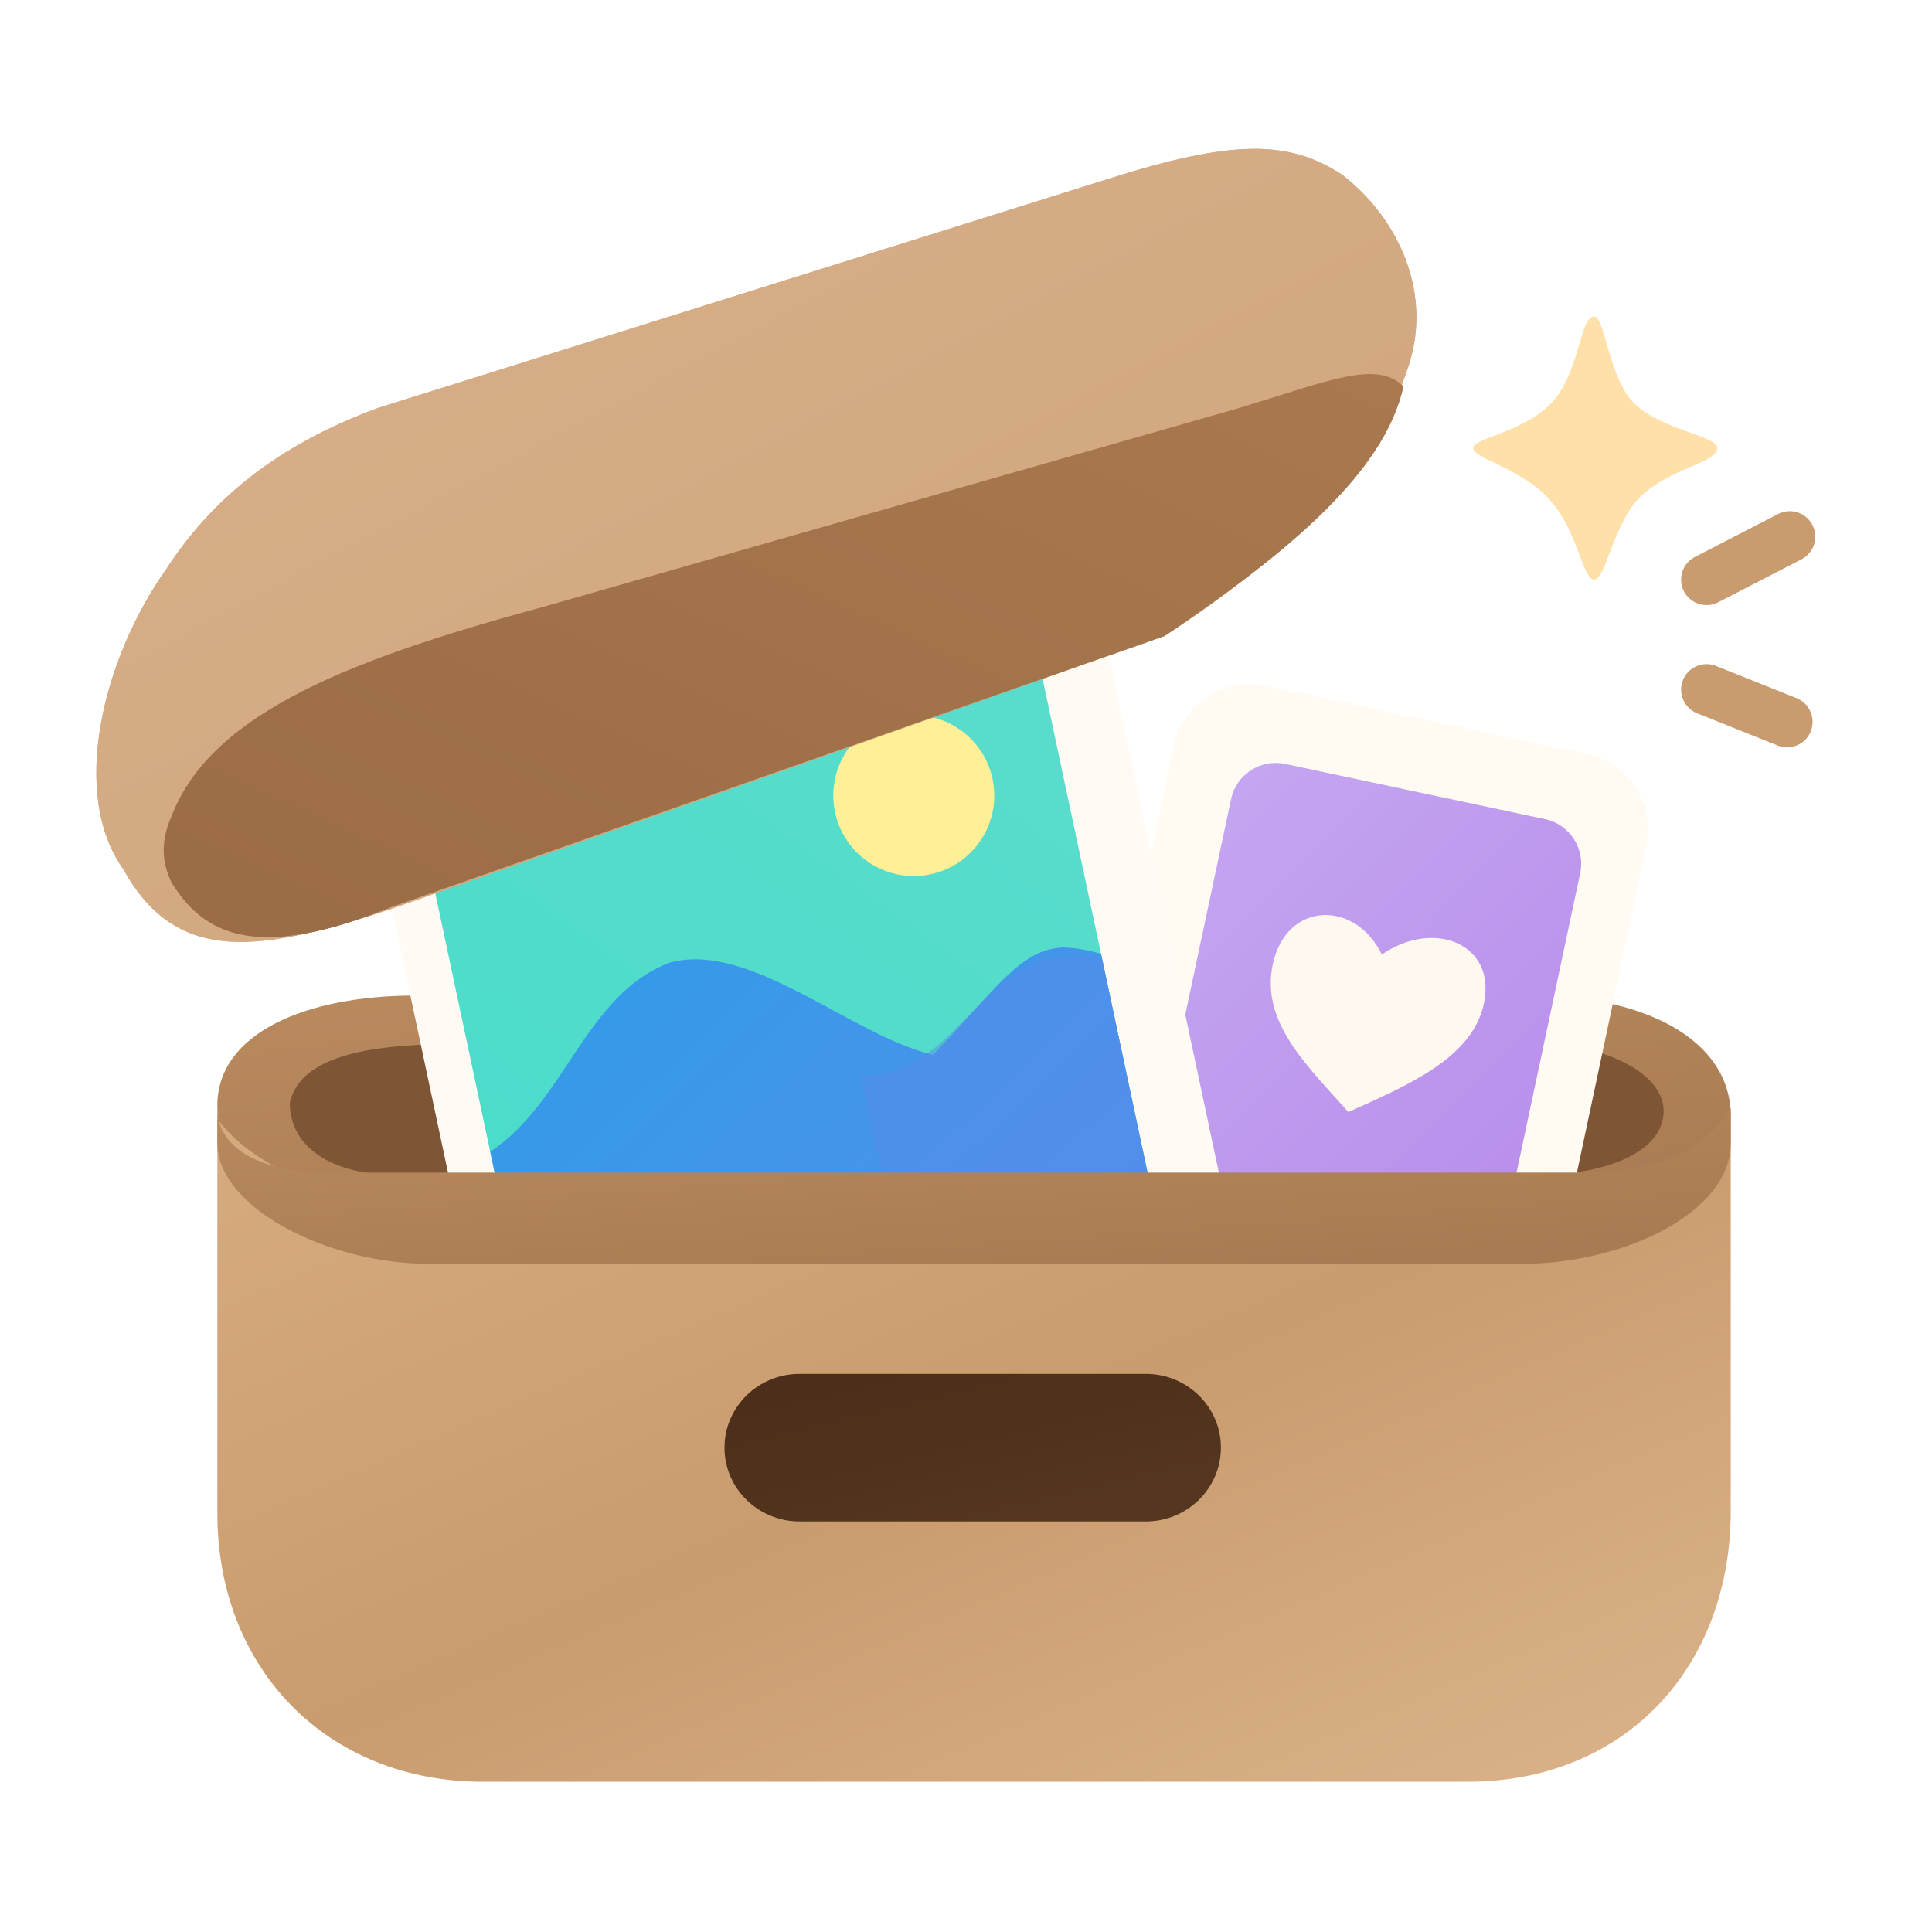
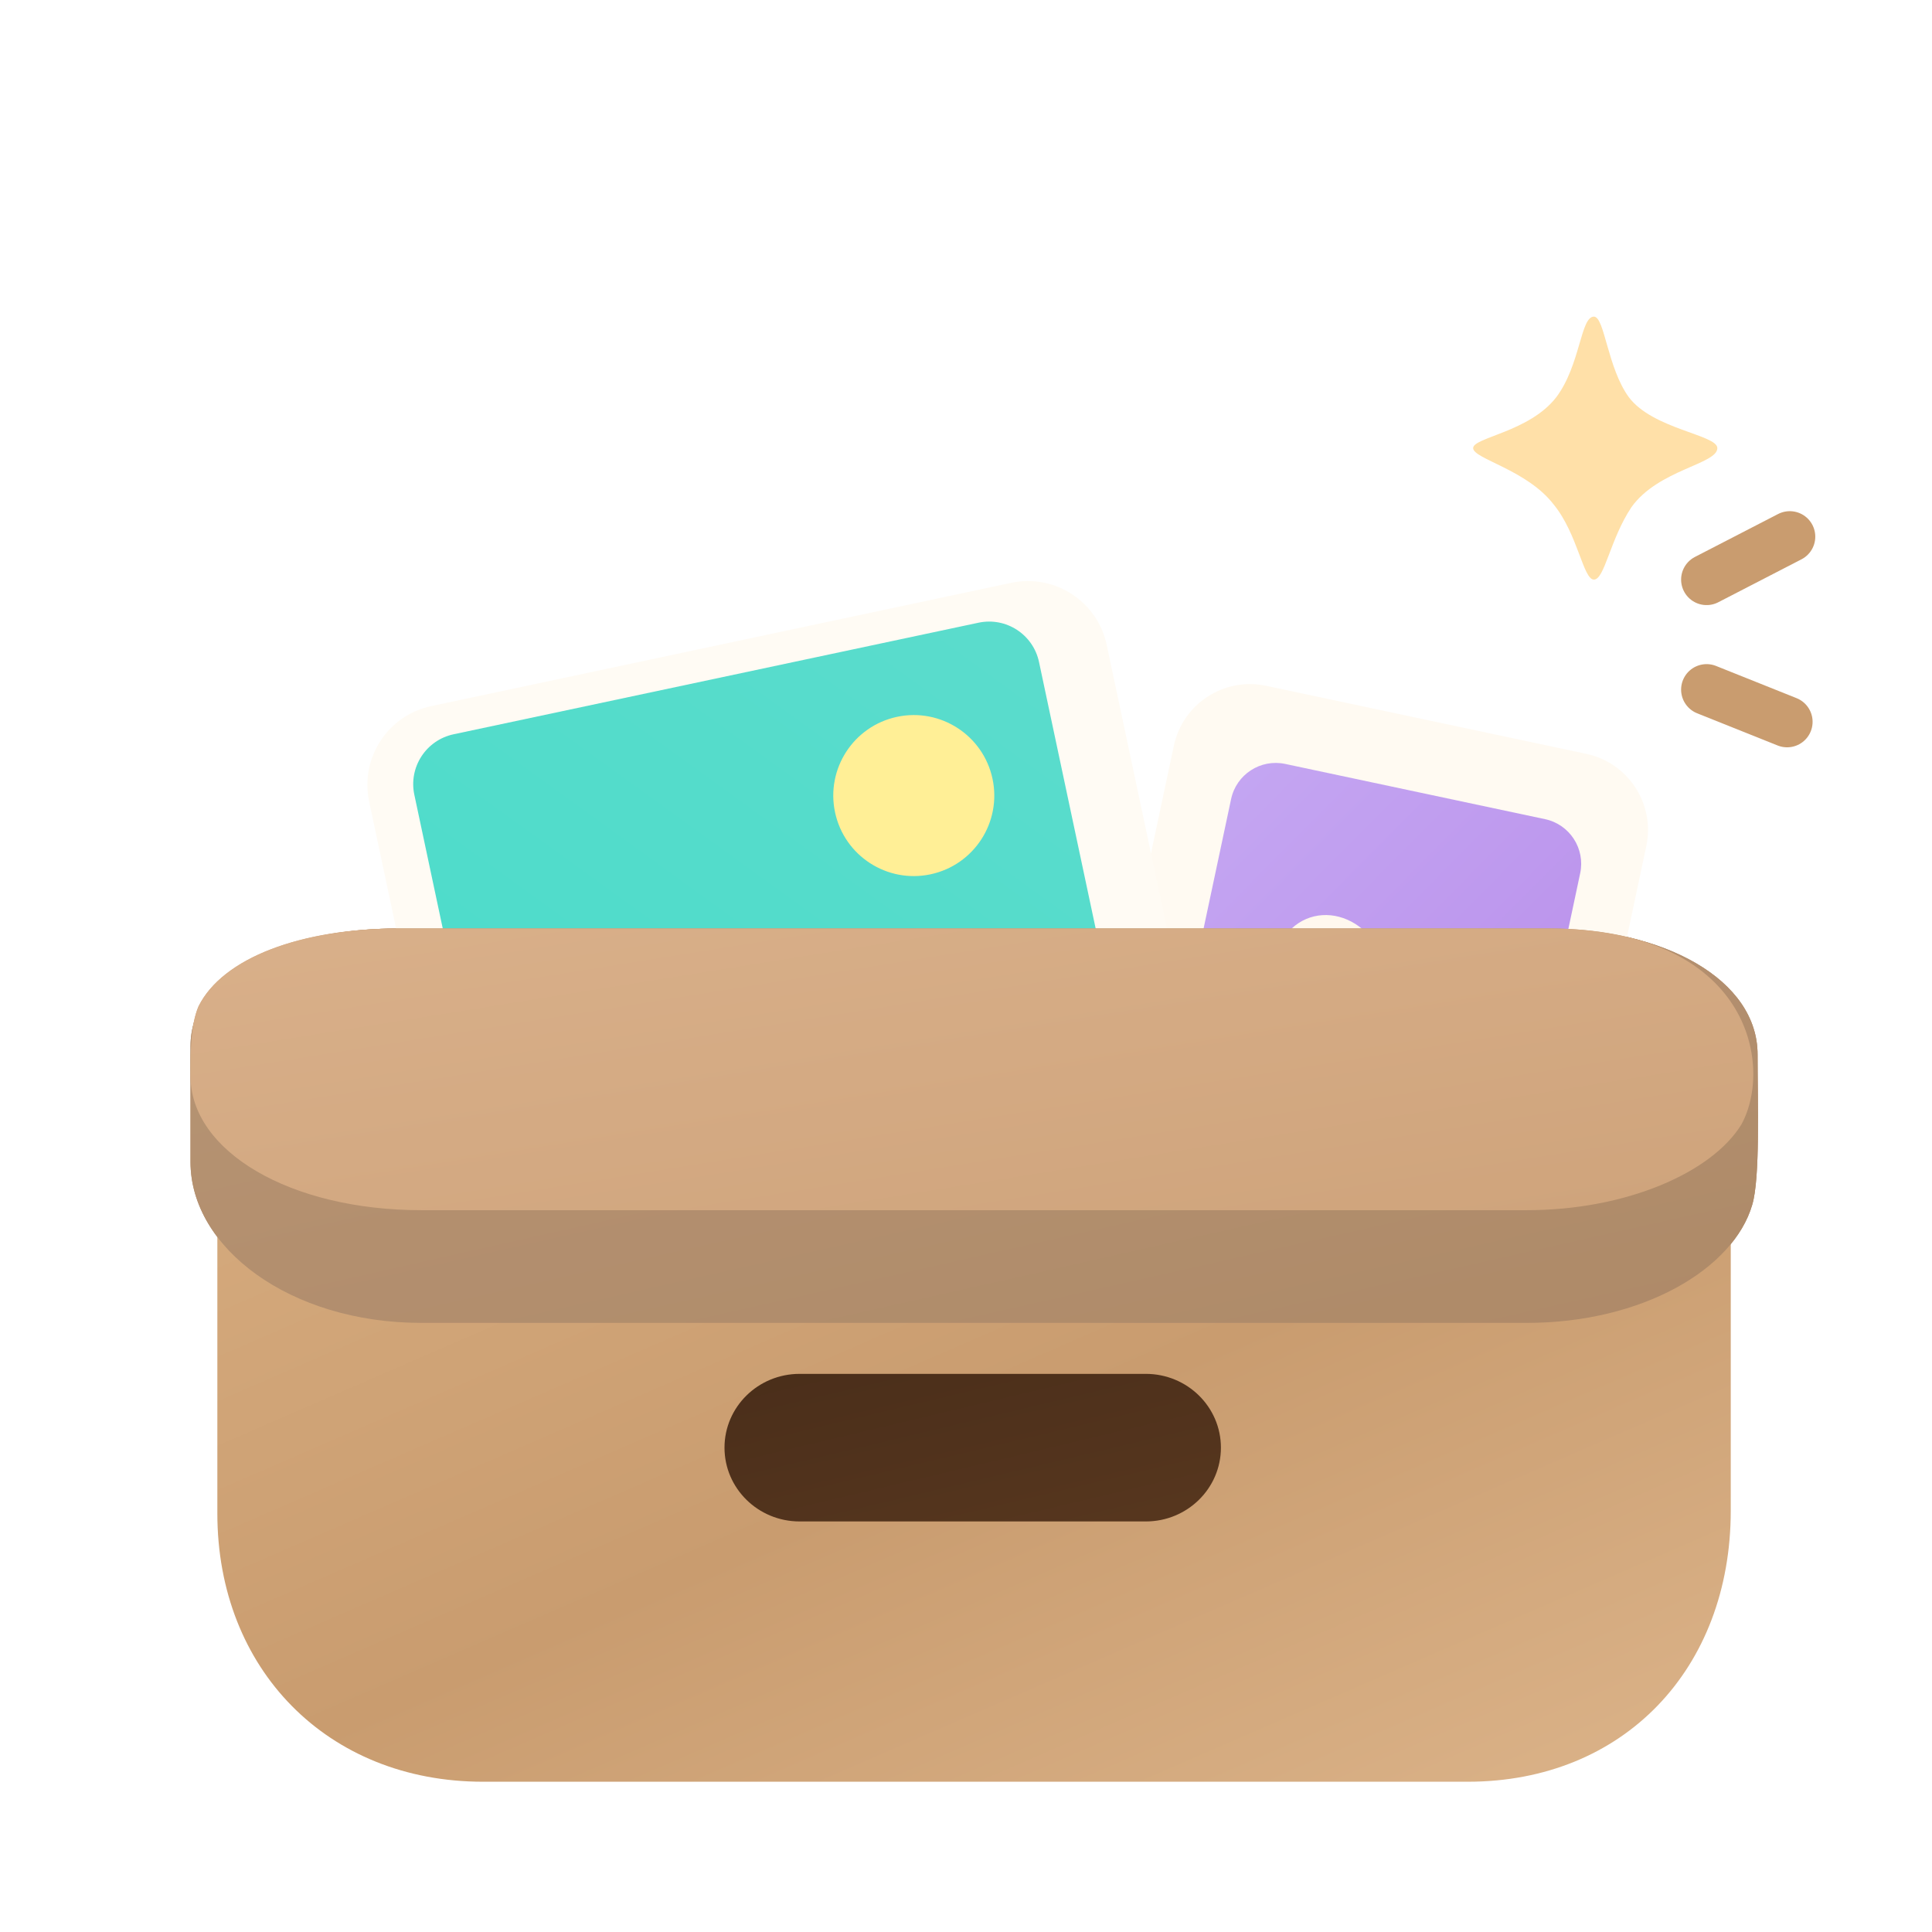
<svg xmlns="http://www.w3.org/2000/svg" viewBox="260 155 720 720" role="img" aria-label="Schuhkarton lädt">
  <defs>
    <linearGradient id="sk-lidTop" x1="0" y1="0" x2="0.9" y2="1">
      <stop stop-color="#d9b08a" />
      <stop offset="1" stop-color="#cfa47c" />
    </linearGradient>
    <linearGradient id="sk-lidInside" x1="0" y1="1" x2="1" y2="0">
      <stop stop-color="#9a6c45" />
      <stop offset="1" stop-color="#a9784e" />
    </linearGradient>
    <linearGradient id="sk-rim" x1="0" y1="0" x2="0.7" y2="1">
      <stop stop-color="#b98a5e" />
      <stop offset="1" stop-color="#a97b52" />
    </linearGradient>
    <linearGradient id="sk-box" x1="0" y1="0" x2="1" y2="1">
      <stop stop-color="#d6ab7e" />
      <stop offset="0.5" stop-color="#c99c6f" />
      <stop offset="1" stop-color="#dcb48a" />
    </linearGradient>
    <linearGradient id="sk-slot" x1="0" y1="0" x2="0.8" y2="1">
      <stop stop-color="#4a2e1a" />
      <stop offset="1" stop-color="#56361e" />
    </linearGradient>
    <linearGradient id="sk-sky" x1="0" y1="1" x2="1" y2="0">
      <stop stop-color="#48dcca" />
      <stop offset="1" stop-color="#5bdccc" />
    </linearGradient>
    <linearGradient id="sk-mountains" x1="0" y1="0" x2="1" y2="1">
      <stop stop-color="#329be8" />
      <stop offset="1" stop-color="#568eef" />
    </linearGradient>
    <linearGradient id="sk-heartBg" x1="0" y1="0" x2="1" y2="1">
      <stop stop-color="#c4a6f2" />
      <stop offset="1" stop-color="#b78ae9" />
    </linearGradient>
    <clipPath id="sk-scene">
      <rect x="429" y="405" width="238" height="260" rx="19" />
    </clipPath>
    <clipPath id="sk-inbox">
      <rect x="260" y="155" width="720" height="640" />
    </clipPath>
  </defs>
  <style>
-     .lid, .p1, .p2, .star, .rays { transform-box: fill-box; transform-origin: center; animation: 3.2s infinite both; }
-     .lid { animation-name: sk-lid; }
-     .lid-front { animation-name: sk-lid, sk-front; }
+     .p1, .p2, .star, .rays { transform-box: fill-box; transform-origin: center; animation: 3.2s infinite both; }
    .p1 { animation-name: sk-p1; }
    .p2 { animation-name: sk-p2; }
    .star { animation-name: sk-star; }
    .rays { animation-name: sk-rays; }
-     @keyframes sk-lid {
-       0%, 4% { transform: translate(82px, 172px) rotate(17.5deg) scale(1.13, 1); animation-timing-function: cubic-bezier(.2, .8, .3, 1.15); }
-       16%, 30% { transform: none; animation-timing-function: cubic-bezier(.5, 0, .4, 1); }
-       68%, 100% { transform: translate(82px, 172px) rotate(17.5deg) scale(1.13, 1); }
-     }
-     @keyframes sk-front { 0%, 6% { opacity: 1; } 7%, 62% { opacity: 0; } 63%, 100% { opacity: 1; } }
+     .lid-still { display: none; }
    @keyframes sk-p1 {
-       0%, 7% { transform: translateY(260px); animation-timing-function: cubic-bezier(.2, .8, .3, 1.2); }
-       20%, 36% { transform: none; animation-timing-function: ease-in; }
-       60%, 100% { transform: translateY(260px); }
+       0%, 9% { transform: translateY(260px); animation-timing-function: cubic-bezier(.2, .8, .3, 1.2); }
+       21%, 36% { transform: none; animation-timing-function: ease-in; }
+       56%, 100% { transform: translateY(260px); }
    }
    @keyframes sk-p2 {
-       0%, 10% { transform: translateY(240px); animation-timing-function: cubic-bezier(.2, .8, .3, 1.25); }
-       23%, 33% { transform: none; animation-timing-function: ease-in; }
-       57%, 100% { transform: translateY(240px); }
+       0%, 11% { transform: translateY(240px); animation-timing-function: cubic-bezier(.2, .8, .3, 1.25); }
+       24%, 33% { transform: none; animation-timing-function: ease-in; }
+       53%, 100% { transform: translateY(240px); }
    }
    @keyframes sk-star {
      0%, 17% { transform: scale(0) rotate(-90deg); opacity: 0; animation-timing-function: cubic-bezier(.2, .8, .3, 1.4); }
      26%, 34% { transform: none; opacity: 1; }
      44%, 100% { transform: scale(0) rotate(45deg); opacity: 0; }
    }
    @keyframes sk-rays {
      0%, 22% { transform: scale(.2); opacity: 0; animation-timing-function: ease-out; }
      29%, 34% { transform: none; opacity: 1; }
      42%, 100% { transform: scale(.2); opacity: 0; }
    }
-     @media (prefers-reduced-motion: reduce) { .lid, .p1, .p2, .star, .rays { animation: none; } .lid-front { display: none; } }
+     @media (prefers-reduced-motion: reduce) {
+       .p1, .p2, .star, .rays { animation: none; }
+       .lid-move { display: none; }
+       .lid-still { display: inline; }
+     }
  </style>
-   <g class="lid">
+   <g class="lid-still">
    <path fill="url(#sk-lidTop)" d="M306 479C286 451 298 401 322 367C339 341 363 321 401 307L672 222C719 207 740 207 760 220C781 236 795 265 784 294C773 326 745 359 694 392L408 493C357 510 326 515 306 479Z" />
    <path fill="url(#sk-lidInside)" d="M324 459C339 420 393 400 463 381L722 307C755 297 773 289 783 299C776 331 740 361 694 392L406 493C361 511 338 507 324 484C320 476 320 468 324 459Z" />
+   </g>
+   <g class="lid-move">
+     <g>
+       <animate attributeName="display" dur="3.2s" repeatCount="indefinite" calcMode="discrete" keyTimes="0;0.1;0.52" values="none;inline;none" />
+       <g id="sk-lidMove">
+         <path fill="url(#sk-lidTop)" d="M331 545C331 560 331 574 331 588C331 620 368 648 417 648C554.3 648 691.7 648 829 648C872 648 906 628 913 604C916 594 915 566 915 548C915 520 880 501 837 501C694.3 501 551.7 501 409 501C366 501 331 517 331 545Z">
+           <animate attributeName="d" dur="3.2s" repeatCount="indefinite" calcMode="spline" keyTimes="0;0.04;0.1;0.19;0.31;0.52;0.66;1" keySplines="0 0 1 1;.4 0 1 .8;0 .3 .3 1;0 0 1 1;.45 0 .8 .55;.2 .45 .4 1;0 0 1 1" values="M331 545C331 560 331 574 331 588C331 620 368 648 417 648C554.3 648 691.7 648 829 648C872 648 906 628 913 604C916 594 915 566 915 548C915 520 880 501 837 501C694.3 501 551.7 501 409 501C366 501 331 517 331 545Z;M331 545C331 560 331 574 331 588C331 620 368 648 417 648C554.3 648 691.7 648 829 648C872 648 906 628 913 604C916 594 915 566 915 548C915 520 880 501 837 501C694.3 501 551.7 501 409 501C366 501 331 517 331 545Z;M331 503.6C331 505.4 331 507.1 331 508.8C331 512.6 368 516 417 516C554.3 516 691.7 516 829 516C872 516 906 513.6 913 510.7C916 509.5 915 506.2 915 504C915 500.6 880 498.4 837 498.4C694.3 498.4 551.7 498.4 409 498.4C366 498.4 331 500.3 331 503.6Z;M306 479C286 451 298 401 322 367C339 341 363 321 401 307C491.3 278.7 581.7 250.3 672 222C719 207 740 207 760 220C781 236 795 265 784 294C773 326 745 359 694 392C598.7 425.7 503.3 459.3 408 493C357 510 326 515 306 479Z;M306 479C286 451 298 401 322 367C339 341 363 321 401 307C491.3 278.7 581.7 250.3 672 222C719 207 740 207 760 220C781 236 795 265 784 294C773 326 745 359 694 392C598.7 425.7 503.3 459.3 408 493C357 510 326 515 306 479Z;M331 503.6C331 505.4 331 507.1 331 508.8C331 512.6 368 516 417 516C554.3 516 691.7 516 829 516C872 516 906 513.6 913 510.7C916 509.5 915 506.2 915 504C915 500.6 880 498.4 837 498.4C694.3 498.4 551.7 498.4 409 498.4C366 498.4 331 500.3 331 503.6Z;M331 545C331 560 331 574 331 588C331 620 368 648 417 648C554.3 648 691.7 648 829 648C872 648 906 628 913 604C916 594 915 566 915 548C915 520 880 501 837 501C694.3 501 551.7 501 409 501C366 501 331 517 331 545Z;M331 545C331 560 331 574 331 588C331 620 368 648 417 648C554.3 648 691.7 648 829 648C872 648 906 628 913 604C916 594 915 566 915 548C915 520 880 501 837 501C694.3 501 551.7 501 409 501C366 501 331 517 331 545Z" />
+         </path>
+         <path fill="#000" opacity=".16" d="M331 545C331 560 331 574 331 588C331 620 368 648 417 648C554.3 648 691.7 648 829 648C872 648 906 628 913 604C916 594 915 566 915 548C915 520 880 501 837 501C694.3 501 551.7 501 409 501C366 501 331 517 331 545Z">
+           <animate attributeName="d" dur="3.2s" repeatCount="indefinite" calcMode="spline" keyTimes="0;0.04;0.1;0.19;0.31;0.52;0.66;1" keySplines="0 0 1 1;.4 0 1 .8;0 .3 .3 1;0 0 1 1;.45 0 .8 .55;.2 .45 .4 1;0 0 1 1" values="M331 545C331 560 331 574 331 588C331 620 368 648 417 648C554.3 648 691.7 648 829 648C872 648 906 628 913 604C916 594 915 566 915 548C915 520 880 501 837 501C694.3 501 551.7 501 409 501C366 501 331 517 331 545Z;M331 545C331 560 331 574 331 588C331 620 368 648 417 648C554.3 648 691.7 648 829 648C872 648 906 628 913 604C916 594 915 566 915 548C915 520 880 501 837 501C694.3 501 551.7 501 409 501C366 501 331 517 331 545Z;M331 503.6C331 505.4 331 507.1 331 508.8C331 512.6 368 516 417 516C554.3 516 691.7 516 829 516C872 516 906 513.6 913 510.7C916 509.5 915 506.2 915 504C915 500.6 880 498.4 837 498.4C694.3 498.4 551.7 498.4 409 498.4C366 498.4 331 500.3 331 503.6Z;M306 479C286 451 298 401 322 367C339 341 363 321 401 307C491.3 278.7 581.7 250.3 672 222C719 207 740 207 760 220C781 236 795 265 784 294C773 326 745 359 694 392C598.7 425.7 503.3 459.3 408 493C357 510 326 515 306 479Z;M306 479C286 451 298 401 322 367C339 341 363 321 401 307C491.3 278.7 581.7 250.3 672 222C719 207 740 207 760 220C781 236 795 265 784 294C773 326 745 359 694 392C598.7 425.7 503.3 459.3 408 493C357 510 326 515 306 479Z;M331 503.6C331 505.4 331 507.1 331 508.8C331 512.6 368 516 417 516C554.3 516 691.7 516 829 516C872 516 906 513.6 913 510.7C916 509.5 915 506.2 915 504C915 500.6 880 498.4 837 498.4C694.3 498.4 551.7 498.4 409 498.4C366 498.4 331 500.3 331 503.6Z;M331 545C331 560 331 574 331 588C331 620 368 648 417 648C554.3 648 691.7 648 829 648C872 648 906 628 913 604C916 594 915 566 915 548C915 520 880 501 837 501C694.3 501 551.7 501 409 501C366 501 331 517 331 545Z;M331 545C331 560 331 574 331 588C331 620 368 648 417 648C554.3 648 691.7 648 829 648C872 648 906 628 913 604C916 594 915 566 915 548C915 520 880 501 837 501C694.3 501 551.7 501 409 501C366 501 331 517 331 545Z" />
+           <animate attributeName="opacity" dur="3.2s" repeatCount="indefinite" keyTimes="0;0.1;0.19;0.31;0.52;1" values=".16;.16;0;0;.16;.16" />
+         </path>
+         <path fill="url(#sk-lidTop)" d="M331 556C331 584 368 606 417 606C554.3 606 691.7 606 829 606C866 606 898 592 909 574C921 552 912 501 837 501C694.3 501 551.7 501 409 501C372 501 343 512 334 530C331 537 331 547 331 556Z">
+           <animate attributeName="d" dur="3.2s" repeatCount="indefinite" calcMode="spline" keyTimes="0;0.04;0.1;0.19;0.31;0.52;0.66;1" keySplines="0 0 1 1;.4 0 1 .8;0 .3 .3 1;0 0 1 1;.45 0 .8 .55;.2 .45 .4 1;0 0 1 1" values="M331 556C331 584 368 606 417 606C554.3 606 691.7 606 829 606C866 606 898 592 909 574C921 552 912 501 837 501C694.3 501 551.7 501 409 501C372 501 343 512 334 530C331 537 331 547 331 556Z;M331 556C331 584 368 606 417 606C554.3 606 691.7 606 829 606C866 606 898 592 909 574C921 552 912 501 837 501C694.3 501 551.7 501 409 501C372 501 343 512 334 530C331 537 331 547 331 556Z;M331 499.7C331 500.6 368 501.2 417 501.2C554.3 501.2 691.7 501.2 829 501.2C866 501.2 898 500.8 909 500.3C921 499.6 912 498.1 837 498.1C694.3 498.1 551.7 498.1 409 498.1C372 498.1 343 498.4 334 499C331 499.2 331 499.5 331 499.7Z;M324 459C339 420 393 400 463 381C549.3 356.3 635.7 331.7 722 307C755 297 773 289 783 299C776 331 740 361 694 392C598 425.7 502 459.3 406 493C361 511 338 507 324 484C320 476 320 468 324 459Z;M324 459C339 420 393 400 463 381C549.3 356.3 635.7 331.7 722 307C755 297 773 289 783 299C776 331 740 361 694 392C598 425.7 502 459.3 406 493C361 511 338 507 324 484C320 476 320 468 324 459Z;M331 499.7C331 500.6 368 501.2 417 501.2C554.3 501.2 691.7 501.2 829 501.2C866 501.2 898 500.8 909 500.3C921 499.6 912 498.1 837 498.1C694.3 498.1 551.7 498.1 409 498.1C372 498.1 343 498.4 334 499C331 499.2 331 499.5 331 499.7Z;M331 556C331 584 368 606 417 606C554.3 606 691.7 606 829 606C866 606 898 592 909 574C921 552 912 501 837 501C694.3 501 551.7 501 409 501C372 501 343 512 334 530C331 537 331 547 331 556Z;M331 556C331 584 368 606 417 606C554.3 606 691.7 606 829 606C866 606 898 592 909 574C921 552 912 501 837 501C694.3 501 551.7 501 409 501C372 501 343 512 334 530C331 537 331 547 331 556Z" />
+           <animate attributeName="visibility" dur="3.2s" repeatCount="indefinite" calcMode="discrete" keyTimes="0;0.1;0.52" values="visible;hidden;visible" />
+         </path>
+         <path fill="url(#sk-lidInside)" d="M331 556C331 584 368 606 417 606C554.3 606 691.7 606 829 606C866 606 898 592 909 574C921 552 912 501 837 501C694.3 501 551.7 501 409 501C372 501 343 512 334 530C331 537 331 547 331 556Z" visibility="hidden">
+           <animate attributeName="d" dur="3.2s" repeatCount="indefinite" calcMode="spline" keyTimes="0;0.04;0.1;0.19;0.31;0.52;0.66;1" keySplines="0 0 1 1;.4 0 1 .8;0 .3 .3 1;0 0 1 1;.45 0 .8 .55;.2 .45 .4 1;0 0 1 1" values="M331 556C331 584 368 606 417 606C554.3 606 691.7 606 829 606C866 606 898 592 909 574C921 552 912 501 837 501C694.3 501 551.7 501 409 501C372 501 343 512 334 530C331 537 331 547 331 556Z;M331 556C331 584 368 606 417 606C554.3 606 691.7 606 829 606C866 606 898 592 909 574C921 552 912 501 837 501C694.3 501 551.7 501 409 501C372 501 343 512 334 530C331 537 331 547 331 556Z;M331 499.7C331 500.6 368 501.2 417 501.2C554.3 501.2 691.7 501.2 829 501.2C866 501.2 898 500.8 909 500.3C921 499.6 912 498.1 837 498.1C694.3 498.1 551.7 498.1 409 498.1C372 498.1 343 498.4 334 499C331 499.2 331 499.5 331 499.7Z;M324 459C339 420 393 400 463 381C549.3 356.3 635.7 331.7 722 307C755 297 773 289 783 299C776 331 740 361 694 392C598 425.7 502 459.3 406 493C361 511 338 507 324 484C320 476 320 468 324 459Z;M324 459C339 420 393 400 463 381C549.3 356.3 635.7 331.7 722 307C755 297 773 289 783 299C776 331 740 361 694 392C598 425.7 502 459.3 406 493C361 511 338 507 324 484C320 476 320 468 324 459Z;M331 499.7C331 500.6 368 501.2 417 501.2C554.3 501.2 691.7 501.2 829 501.2C866 501.2 898 500.8 909 500.3C921 499.6 912 498.1 837 498.1C694.3 498.1 551.7 498.1 409 498.1C372 498.1 343 498.4 334 499C331 499.2 331 499.5 331 499.7Z;M331 556C331 584 368 606 417 606C554.3 606 691.7 606 829 606C866 606 898 592 909 574C921 552 912 501 837 501C694.3 501 551.7 501 409 501C372 501 343 512 334 530C331 537 331 547 331 556Z;M331 556C331 584 368 606 417 606C554.3 606 691.7 606 829 606C866 606 898 592 909 574C921 552 912 501 837 501C694.3 501 551.7 501 409 501C372 501 343 512 334 530C331 537 331 547 331 556Z" />
+           <animate attributeName="visibility" dur="3.2s" repeatCount="indefinite" calcMode="discrete" keyTimes="0;0.1;0.52" values="hidden;visible;hidden" />
+         </path>
+       </g>
+     </g>
  </g>
  <path fill="url(#sk-rim)" d="M341 567C341 540 374 526 415 526H831C872 526 905 542 905 571C905 598 870 626 823 626H423C376 626 341 599 341 567Z" />
  <path fill="#7e5535" d="M368 566C372 548 399 544 432 544H833C858 544 880 555 880 569C880 583 862 592 835 593H406C381 592 368 581 368 566Z" />
  <g clip-path="url(#sk-inbox)">
    <g class="p2">
      <g transform="rotate(12 771 515)">
        <rect x="682" y="421" width="180" height="255" rx="29" fill="#fffaf2" />
        <rect x="707" y="448" width="133" height="208" rx="17" fill="url(#sk-heartBg)" />
        <path fill="#fff8ee" d="M774 510C760 492 735 498 735 522C735 544 755 556 774 570C793 556 815 541 815 520C815 497 790 493 774 510Z" />
      </g>
    </g>
    <g class="p1">
      <g transform="rotate(-12 551 507)">
        <rect x="412" y="393" width="281" height="307" rx="30" fill="#fffbf4" />
        <g clip-path="url(#sk-scene)">
          <rect x="429" y="405" width="238" height="260" rx="19" fill="url(#sk-sky)" />
          <circle cx="611" cy="463" r="30" fill="#ffef96" />
          <path fill="url(#sk-mountains)" d="M429 560C460 548 476 510 509 505C540 503 570 546 598 559C626 540 638 527 654 530C681 537 696 564 712 572L712 678H429Z" />
          <path fill="#558cea" opacity="0.5" d="M570 561C604 568 619 532 651 533C678 535 699 564 712 576V678H570Z" />
        </g>
      </g>
    </g>
  </g>
  <path fill="url(#sk-box)" d="M341 572C356 592 388 603 419 603H827C862 603 891 589 905 572V718C905 777 865 819 807 819H440C382 819 341 777 341 719Z" />
  <path fill="url(#sk-rim)" d="M341 568C341 583 357 592 383 592H855C881 591 896 582 905 568V581C905 607 865 626 827 626H420C382 626 341 605 341 581Z" />
  <rect x="530" y="667" width="185" height="55" rx="28" fill="url(#sk-slot)" />
  <path class="star" fill="#ffe0a8" d="M854 273C858 273 859 292 867 303C876 315 900 317 900 322C900 328 878 330 868 344C860 356 858 371 854 371C850 371 848 354 839 343C829 330 809 326 809 322C809 318 830 316 840 303C849 291 849 273 854 273Z" />
  <path class="rays" d="M896 371L927 355M896 412L926 424" fill="none" stroke="#c99c6f" stroke-width="19" stroke-linecap="round" />
-   <g class="lid lid-front">
-     <path fill="url(#sk-lidTop)" d="M306 479C286 451 298 401 322 367C339 341 363 321 401 307L672 222C719 207 740 207 760 220C781 236 795 265 784 294C773 326 745 359 694 392L408 493C357 510 326 515 306 479Z" />
-     <path fill="url(#sk-lidInside)" d="M324 459C339 420 393 400 463 381L722 307C755 297 773 289 783 299C776 331 740 361 694 392L406 493C361 511 338 507 324 484C320 476 320 468 324 459Z" />
+   <g class="lid-move">
+     <g>
+       <animate attributeName="display" dur="3.2s" repeatCount="indefinite" calcMode="discrete" keyTimes="0;0.1;0.52" values="inline;none;inline" />
+       <use href="#sk-lidMove" />
+     </g>
  </g>
</svg>
